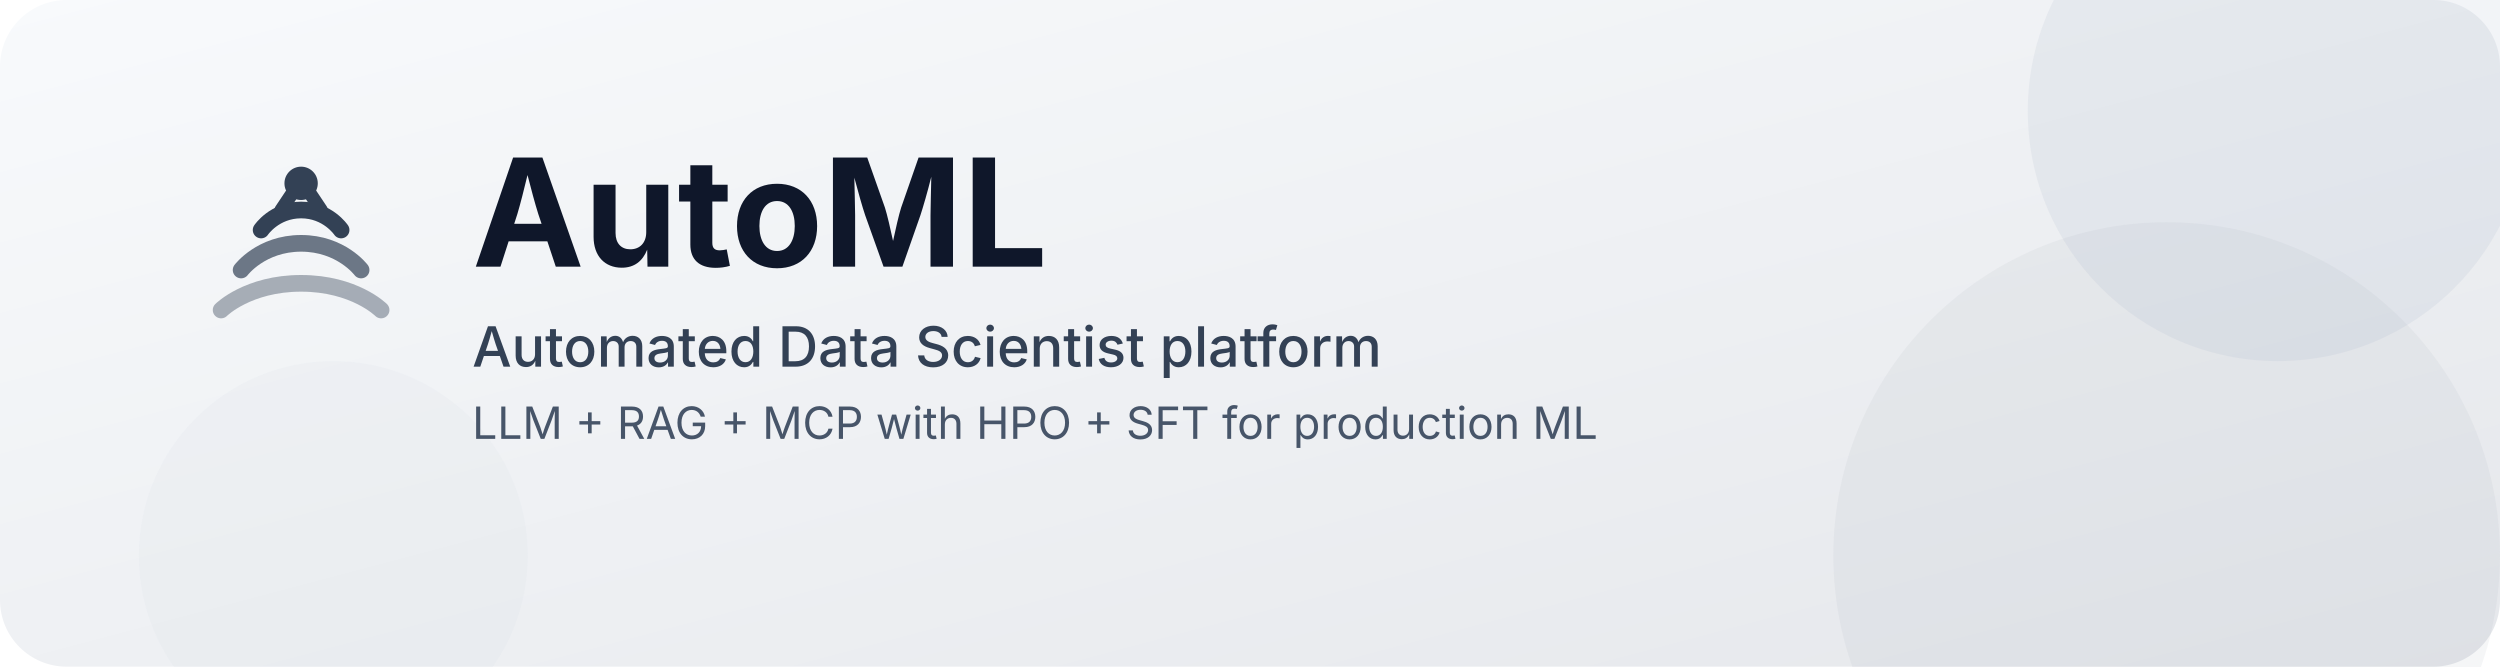
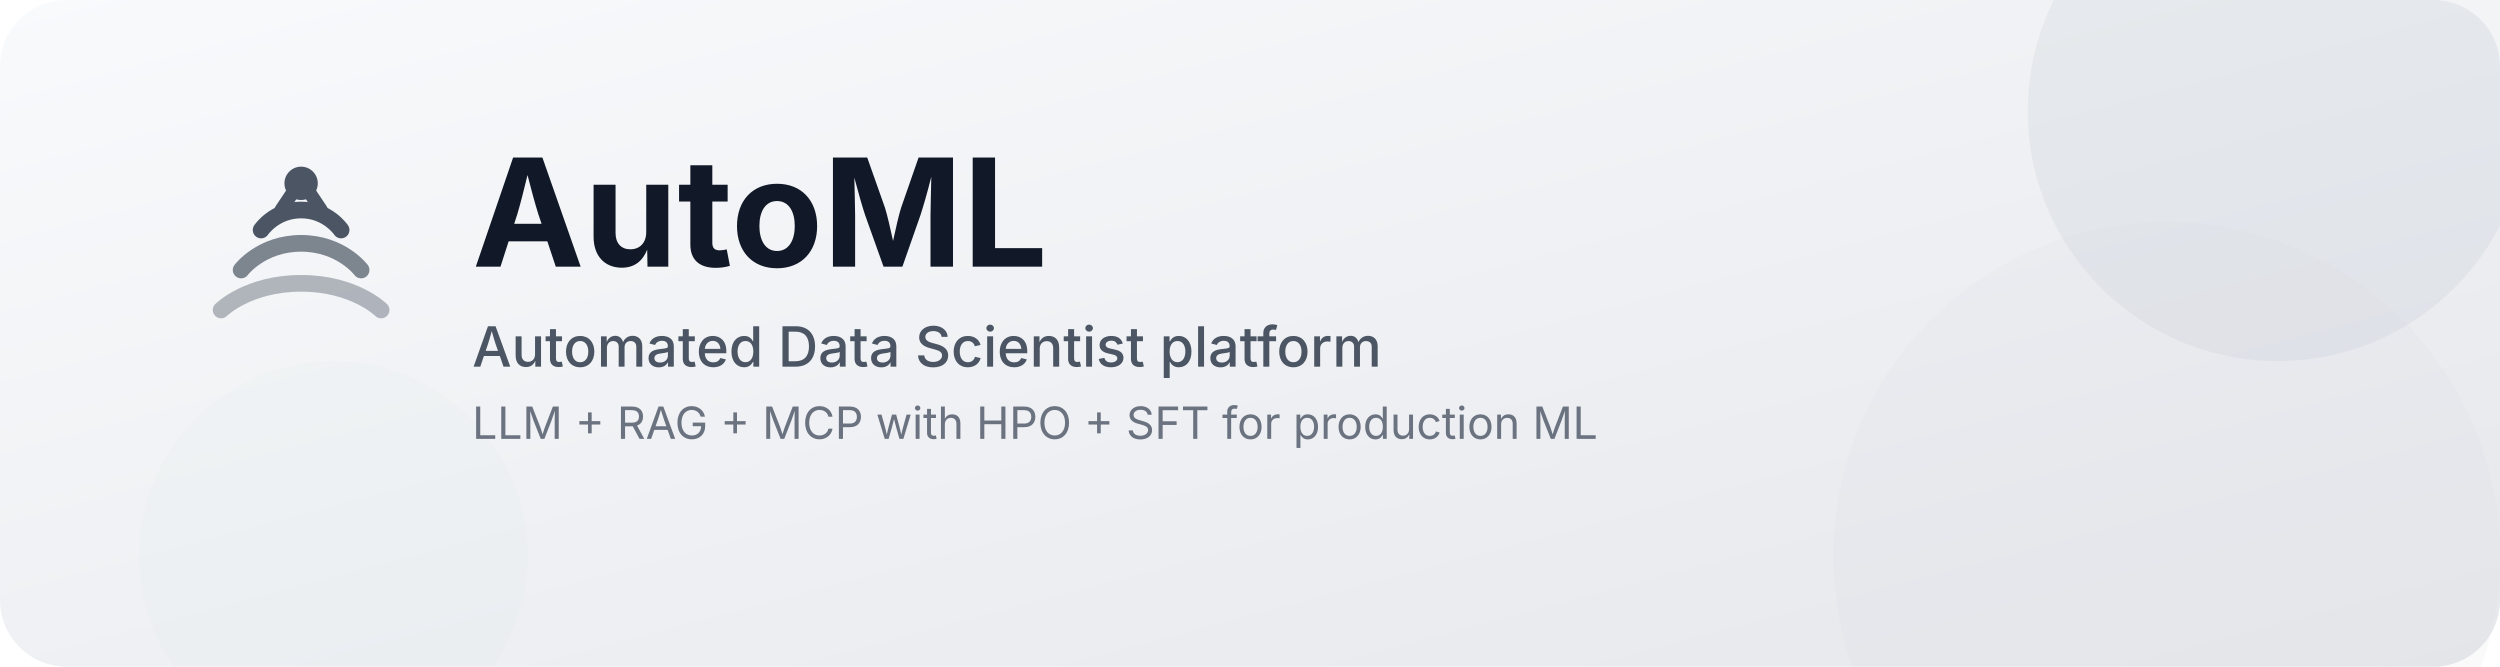
<svg xmlns="http://www.w3.org/2000/svg" viewBox="0 0 900 240" role="img" aria-label="AutoML">
  <defs>
    <linearGradient id="bg" x1="0" y1="0" x2="1" y2="1">
      <stop offset="0%" stop-color="#f8fafc" />
      <stop offset="100%" stop-color="#e5e7eb" />
    </linearGradient>
  </defs>
  <rect width="900" height="240" rx="24" fill="url(#bg)" />
-   <circle cx="820" cy="40" r="90" fill="#94a3b8" opacity="0.12" />
-   <circle cx="780" cy="200" r="120" fill="#9ca3af" opacity="0.1" />
-   <circle cx="120" cy="200" r="70" fill="#cbd5e1" opacity="0.12" />
-   <g transform="translate(70 54) scale(2.4)" fill="none" stroke="#334155">
+   <circle cx="820" cy="40" r="90" fill="#9ca3af" opacity="0.12" />
+   <circle cx="780" cy="200" r="120" fill="#d1d5db" opacity="0.12" />
+   <circle cx="120" cy="200" r="70" fill="#e5e7eb" opacity="0.14" />
+   <g transform="translate(70 54) scale(2.4)" fill="none" stroke="#4b5563">
    <path d="M4 24C4 24 8 20 16 20C24 20 28 24 28 24" stroke-width="2.5" stroke-linecap="round" opacity="0.4" />
    <path d="M7 18C7 18 10 14 16 14C22 14 25 18 25 18" stroke-width="2.5" stroke-linecap="round" opacity="0.7" />
    <path d="M10 12C10 12 12 9 16 9C20 9 22 12 22 12" stroke-width="2.5" stroke-linecap="round" />
-     <circle cx="16" cy="5" r="2.5" fill="#334155" stroke="none" />
+     <circle cx="16" cy="5" r="2.5" fill="#4b5563" stroke="none" />
    <path d="M13 9L15 6" stroke-width="2" stroke-linecap="round" />
    <path d="M19 9L17 6" stroke-width="2" stroke-linecap="round" />
  </g>
  <style>
    .title { font: 700 54px "Space Grotesk", "IBM Plex Sans", "Inter", system-ui, -apple-system, "Segoe UI", sans-serif; }
    .tagline { font: 500 20px "Space Grotesk", "IBM Plex Sans", "Inter", system-ui, -apple-system, "Segoe UI", sans-serif; }
    .subline { font: 400 16px "Space Grotesk", "IBM Plex Sans", "Inter", system-ui, -apple-system, "Segoe UI", sans-serif; }
  </style>
-   <text x="170" y="96" class="title" fill="#0f172a">AutoML</text>
-   <text x="170" y="132" class="tagline" fill="#334155">Automated Data Scientist platform</text>
-   <text x="170" y="158" class="subline" fill="#475569">LLM + RAG + MCP with HPO + SFT for production ML</text>
+   <text x="170" y="96" class="title" fill="#111827">AutoML</text>
+   <text x="170" y="132" class="tagline" fill="#4b5563">Automated Data Scientist platform</text>
+   <text x="170" y="158" class="subline" fill="#6b7280">LLM + RAG + MCP with HPO + SFT for production ML</text>
</svg>
